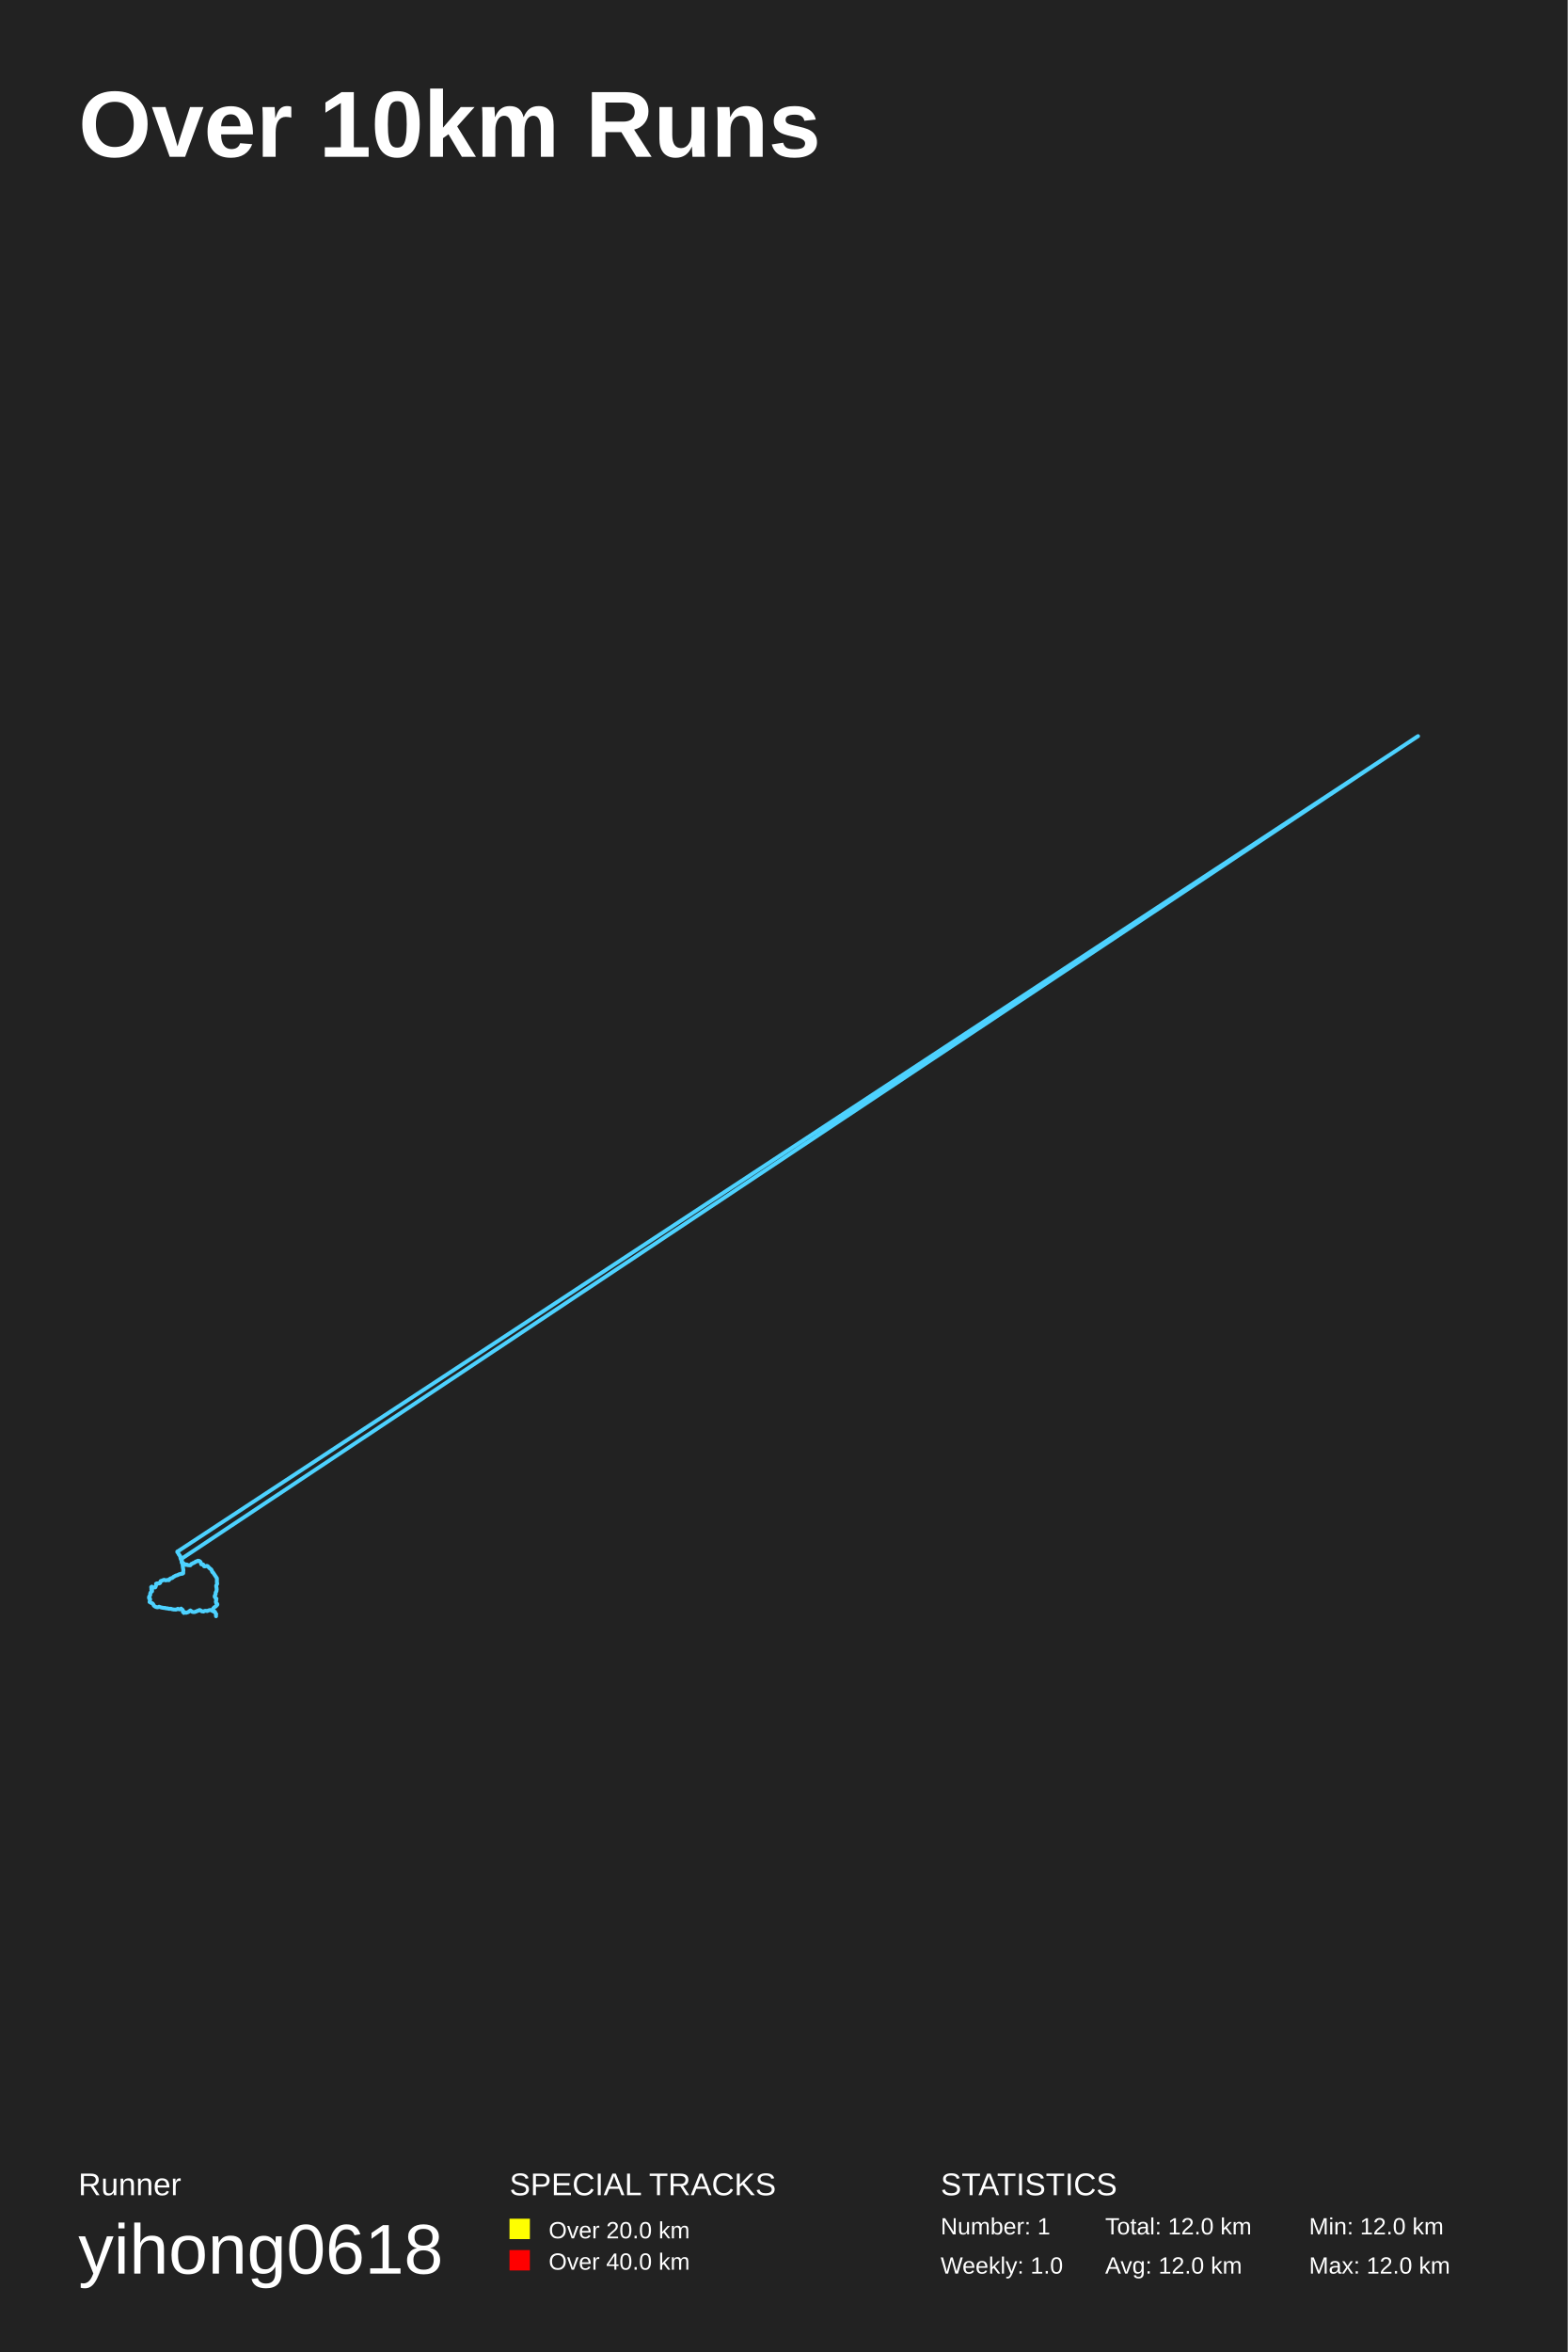
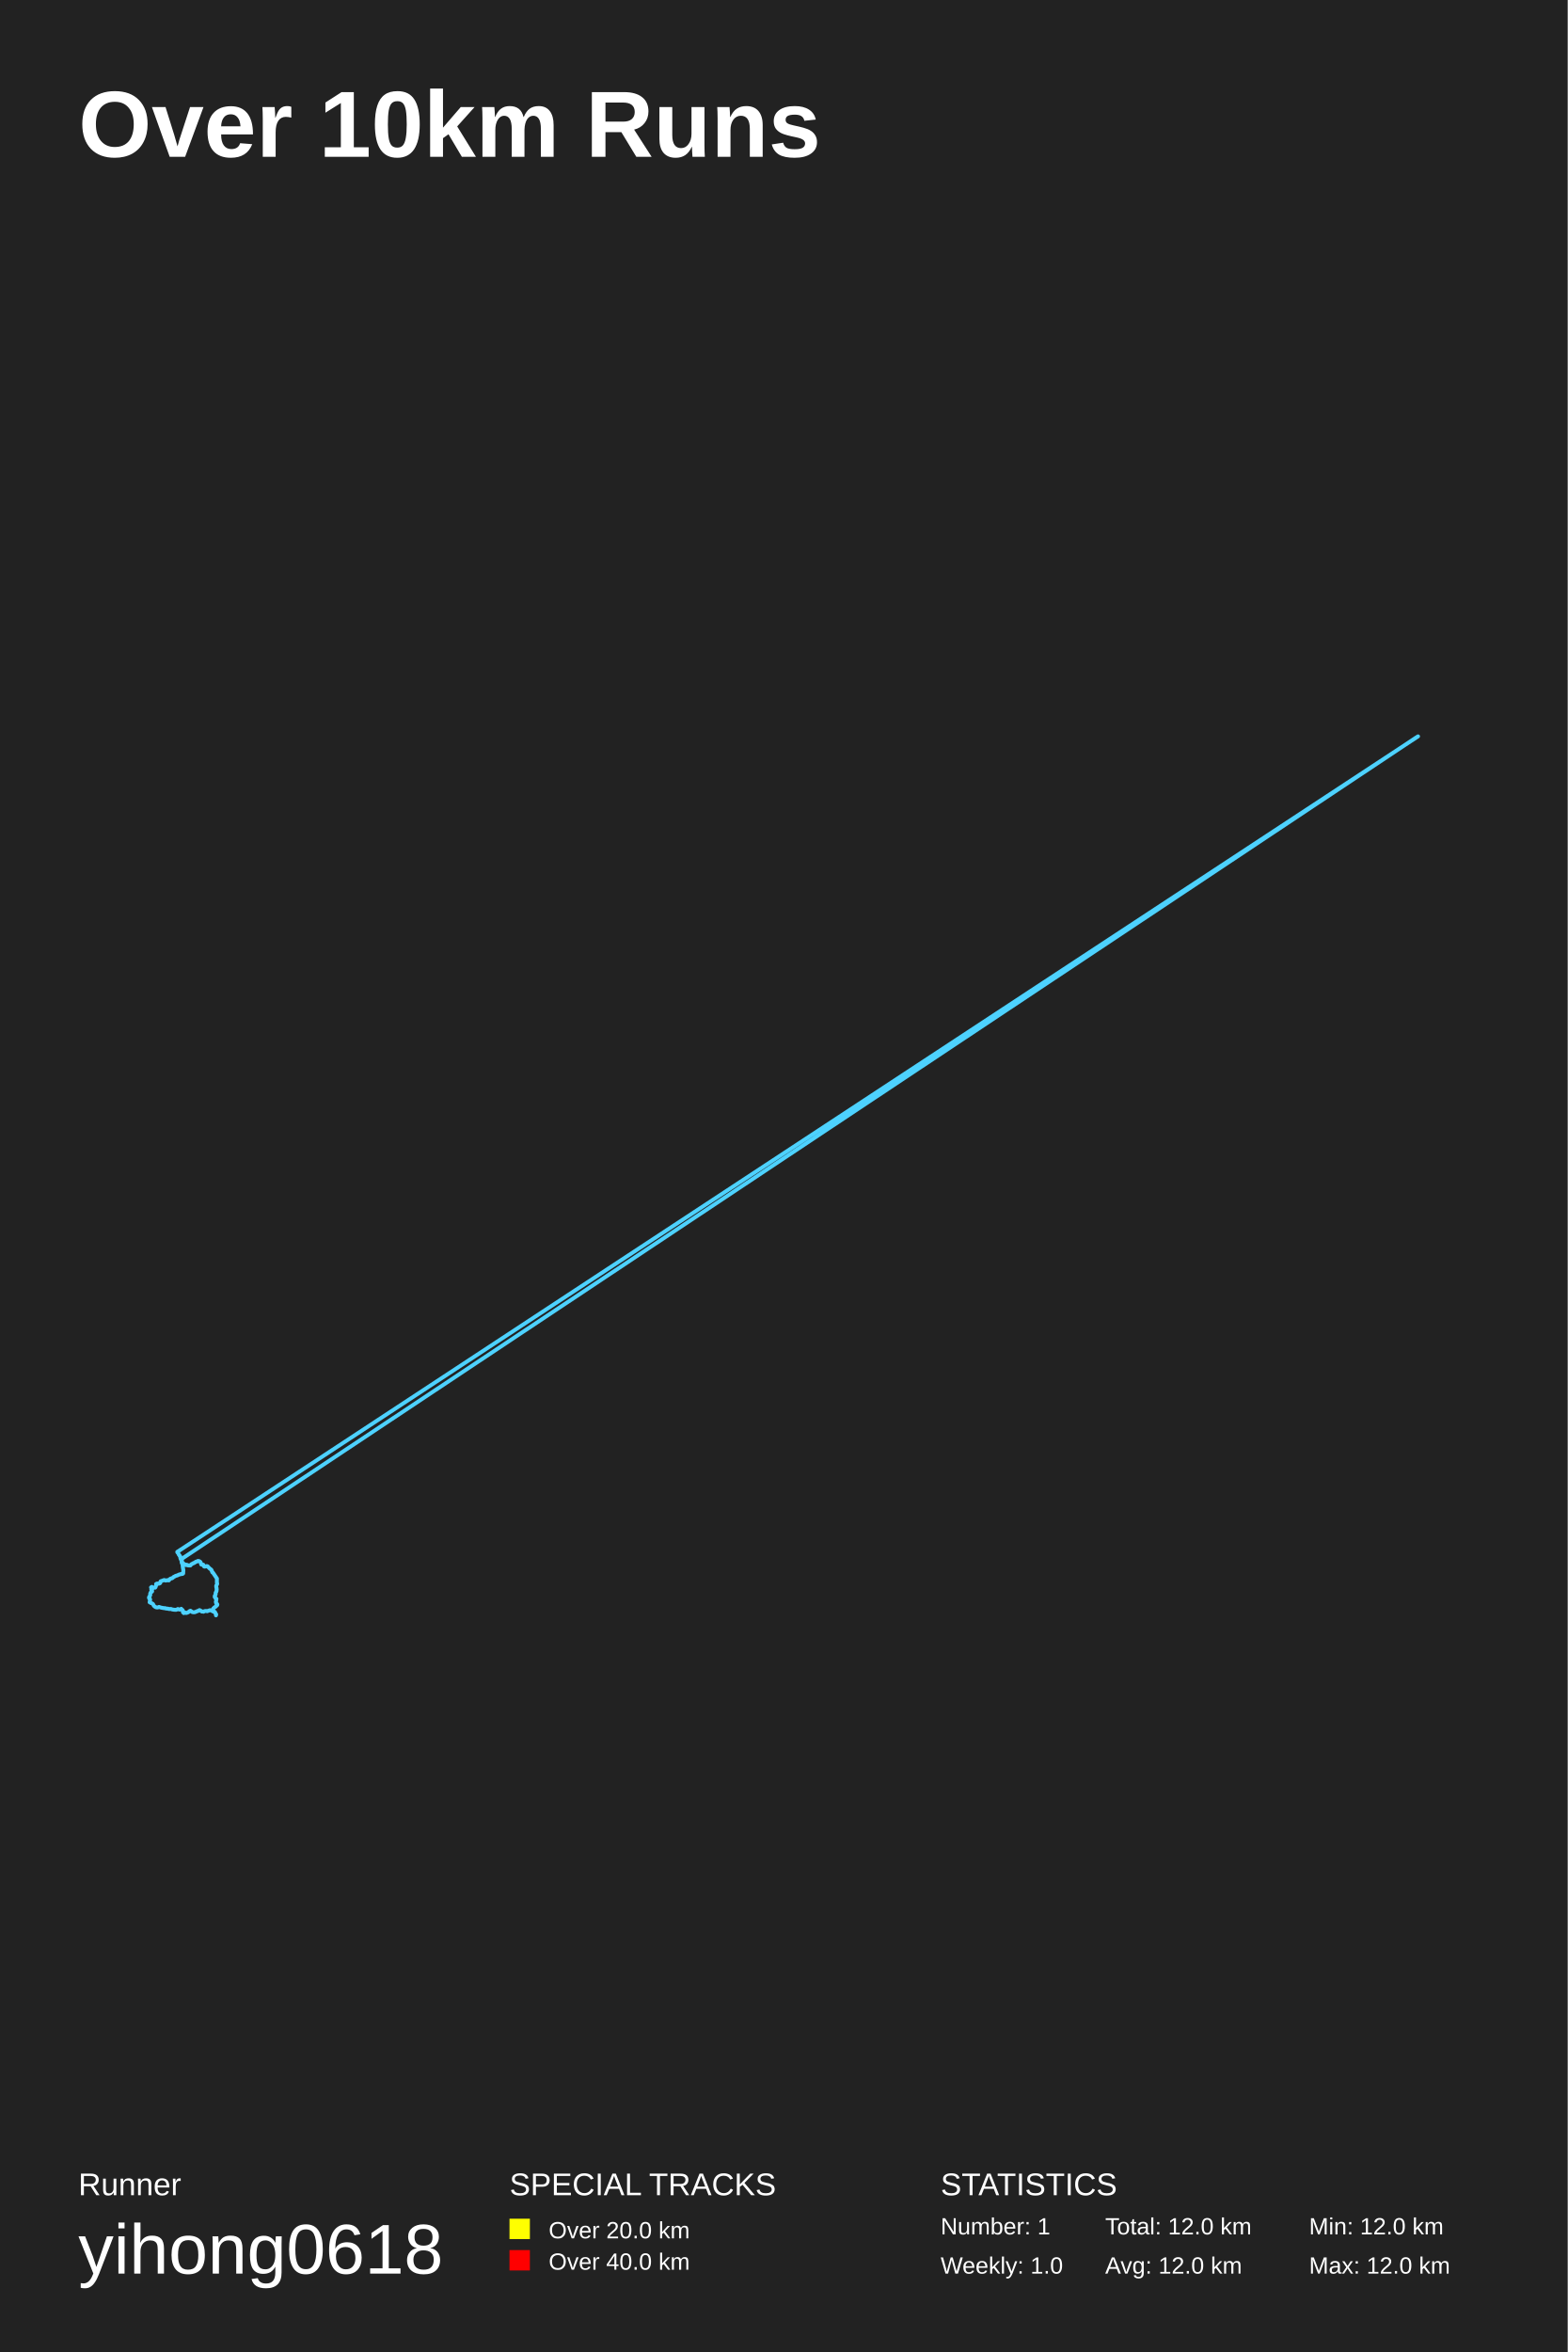
<svg xmlns="http://www.w3.org/2000/svg" baseProfile="full" height="300mm" version="1.1" viewBox="0,0,200,300" width="200mm">
  <defs />
  <rect fill="#222222" height="300" width="200" x="0" y="0" />
  <text fill="#FFFFFF" style="font-size:12px; font-family:Arial; font-weight:bold;" x="10" y="20">Over 10km Runs</text>
  <text fill="#FFFFFF" style="font-size:4px; font-family:Arial" x="10" y="280">Runner</text>
  <text fill="#FFFFFF" style="font-size:9px; font-family:Arial" x="10" y="290">yihong0618</text>
  <text fill="#FFFFFF" style="font-size:4px; font-family:Arial" x="65" y="280">SPECIAL TRACKS</text>
  <rect fill="yellow" height="2.6" width="2.6" x="65" y="283" />
  <text fill="#FFFFFF" style="font-size:3px; font-family:Arial" x="70" y="285.5">Over 20.0 km</text>
  <rect fill="red" height="2.6" width="2.6" x="65" y="287" />
  <text fill="#FFFFFF" style="font-size:3px; font-family:Arial" x="70" y="289.5">Over 40.0 km</text>
  <text fill="#FFFFFF" style="font-size:4px; font-family:Arial" x="120" y="280">STATISTICS</text>
  <text fill="#FFFFFF" style="font-size:3px; font-family:Arial" x="120" y="285">Number: 1</text>
  <text fill="#FFFFFF" style="font-size:3px; font-family:Arial" x="120" y="290">Weekly: 1.0</text>
  <text fill="#FFFFFF" style="font-size:3px; font-family:Arial" x="141" y="285">Total: 12.0 km</text>
  <text fill="#FFFFFF" style="font-size:3px; font-family:Arial" x="141" y="290">Avg: 12.0 km</text>
  <text fill="#FFFFFF" style="font-size:3px; font-family:Arial" x="167" y="285">Min: 12.0 km</text>
  <text fill="#FFFFFF" style="font-size:3px; font-family:Arial" x="167" y="290">Max: 12.0 km</text>
-   <polyline fill="none" opacity="1" points="27.243,205.529 27.243,205.529 27.214,205.534 27.224,205.534 27.224,205.529 27.219,205.534 27.214,205.539 27.214,205.544 27.219,205.539 27.134,205.439 27.138,205.334 27.153,205.249 27.191,205.17 27.248,205.102 27.319,205.039 27.352,204.997 27.457,204.944 27.552,204.87 27.637,204.77 27.699,204.723 27.728,204.644 27.699,204.565 27.599,204.507 27.566,204.417 27.533,204.291 27.566,204.222 27.58,204.143 27.566,204.038 27.614,203.927 27.552,203.843 27.481,203.811 27.462,203.753 27.39,203.674 27.405,203.516 27.462,203.448 27.514,203.353 27.504,203.237 27.519,203.116 27.595,203 27.623,202.916 27.628,202.805 27.656,202.705 27.628,202.626 27.628,202.526 27.604,202.452 27.59,202.373 27.58,202.247 27.652,202.12 27.704,202.031 27.699,201.936 27.666,201.831 27.671,201.72 27.671,201.604 27.671,201.478 27.675,201.32 27.656,201.288 27.167,200.556 27.096,200.53 27.062,200.472 27.043,200.403 27.029,200.329 27.005,200.319 26.982,200.25 26.953,200.198 26.906,200.14 26.849,200.124 26.787,200.061 26.768,200.066 26.706,199.982 26.649,199.934 26.549,199.85 26.507,199.771 26.426,199.745 26.388,199.729 26.293,199.76 26.222,199.776 26.141,199.792 26.041,199.782 25.998,199.703 25.974,199.624 25.932,199.56 25.87,199.534 25.765,199.555 25.704,199.534 25.699,199.508 25.718,199.492 25.723,199.497 25.723,199.487 25.694,199.508 25.68,199.513 25.67,199.518 25.689,199.523 25.694,199.518 25.68,199.508 25.694,199.492 25.699,199.492 25.642,199.408 25.618,199.334 25.609,199.281 25.566,199.213 25.542,199.192 25.518,199.16 25.457,199.139 25.409,199.097 25.343,199.113 25.29,199.076 25.267,199.081 25.267,199.07 25.195,199.097 25.134,199.128 25.086,199.165 25.043,199.165 24.982,199.176 24.944,199.207 24.877,199.25 24.829,199.302 24.782,199.323 24.753,199.323 24.692,199.365 24.658,199.36 24.582,199.408 24.502,199.455 24.416,199.481 24.354,199.566 24.288,199.65 24.212,199.655 24.15,199.65 24.079,199.65 24.003,199.639 23.941,199.639 23.974,199.618 23.965,199.613 23.965,199.634 23.97,199.624 23.917,199.629 23.879,199.581 23.822,199.555 23.784,199.587 23.708,199.602 23.67,199.539 23.589,199.555 23.528,199.539 23.471,199.465 23.423,199.408 23.361,199.376 23.357,199.371 23.342,199.365 23.304,199.297 23.257,199.26 23.195,199.255 23.195,199.26 23.209,199.255 23.171,199.228 23.176,199.155 23.2,199.097 23.205,199.034 23.133,198.997 23.114,198.939 23.091,198.891 23.057,198.844 23.043,198.781 23.015,198.691 23.005,198.617 22.981,198.459 22.915,198.417 22.882,198.333 22.829,198.301 22.806,198.264 22.777,198.175 22.725,198.101 22.682,198.033 22.673,197.98 22.663,197.98 22.625,197.98 22.639,197.985 22.644,197.99 22.635,197.98 22.639,197.975 22.639,197.975 22.649,197.98 22.687,197.933 22.696,197.901 22.692,197.922 22.62,197.901 22.635,197.917 22.625,197.922 22.62,197.938 22.63,197.933 22.63,197.927 22.63,197.922 22.63,197.917 22.63,197.917 22.639,197.917 22.635,197.911 180.91,93.897 180.815,93.955 180.815,93.955 180.815,93.955 180.815,93.955 180.819,93.95 180.629,94.072 23.095,198.87 23.119,198.986 23.195,199.028 23.181,199.118 23.176,199.213 23.186,199.307 23.224,199.386 23.281,199.471 23.309,199.555 23.3,199.681 23.319,199.771 23.333,199.934 23.361,200.066 23.376,200.171 23.395,200.261 23.38,200.408 23.366,200.53 23.38,200.603 23.371,200.667 23.252,200.74 23.091,200.735 22.996,200.782 22.891,200.788 22.782,200.84 22.658,200.904 22.554,200.94 22.444,200.962 22.373,200.998 22.297,201.056 22.202,201.088 22.107,201.141 22.079,201.193 22.05,201.22 22.06,201.204 22.031,201.22 21.993,201.267 21.927,201.288 21.851,201.304 21.756,201.325 21.694,201.383 21.627,201.409 21.604,201.457 21.561,201.546 21.475,201.557 21.404,201.53 21.314,201.53 21.223,201.562 21.133,201.578 21.057,201.552 20.986,201.509 20.9,201.515 20.829,201.552 20.772,201.557 20.725,201.588 20.658,201.615 20.563,201.641 20.497,201.667 20.459,201.741 20.425,201.815 20.444,201.878 20.397,201.926 20.368,201.936 20.34,201.957 20.297,201.962 20.226,201.984 20.135,201.968 20.059,201.952 19.964,201.984 19.907,202.01 19.926,202.047 19.936,202.11 19.926,202.173 19.907,202.194 19.893,202.236 19.888,202.284 19.865,202.331 19.855,202.4 19.789,202.479 19.694,202.458 19.622,202.489 19.584,202.51 19.494,202.552 19.428,202.542 19.413,202.51 19.375,202.479 19.366,202.489 19.342,202.442 19.328,202.437 19.356,202.426 19.371,202.373 19.38,202.389 19.333,202.431 19.285,202.437 19.318,202.547 19.304,202.689 19.333,202.816 19.409,202.911 19.385,202.995 19.28,203.027 19.209,203.142 19.152,203.269 19.176,203.401 19.128,203.522 19.038,203.638 19.005,203.759 19.038,203.911 19.133,203.922 19.157,204.012 19.143,204.085 19.119,204.191 19.081,204.338 19.176,204.38 19.257,204.443 19.375,204.48 19.47,204.528 19.565,204.659 19.608,204.775 19.727,204.881 19.879,204.965 20.021,205.002 20.14,205.012 20.292,204.939 20.421,204.986 20.554,205.028 20.706,205.06 20.862,205.086 21.01,205.102 21.067,205.091 21.157,205.144 21.276,205.149 21.39,205.149 21.485,205.191 21.613,205.207 21.732,205.197 21.851,205.213 21.965,205.26 22.079,205.276 22.193,205.297 22.316,205.297 22.463,205.302 22.592,205.249 22.696,205.202 22.787,205.249 22.92,205.281 23.024,205.255 23.11,205.176 23.148,205.27 23.276,205.313 23.357,205.465 23.333,205.602 23.404,205.666 23.452,205.734 23.566,205.639 23.742,205.713 23.894,205.666 24.05,205.602 24.15,205.508 24.288,205.418 24.416,205.508 24.516,205.587 24.677,205.618 24.863,205.613 24.953,205.565 25.072,205.534 25.186,205.46 25.319,205.444 25.433,205.36 25.518,205.371 25.632,205.439 25.746,205.529 25.851,205.523 25.96,205.555 26.041,205.502 26.155,205.465 26.293,205.46 26.431,205.492 26.54,205.439 26.654,205.397 26.725,205.376 26.825,205.355 26.963,205.402 27.067,205.455 27.186,205.476 27.257,205.502 27.376,205.544 27.457,205.644 27.481,205.766 27.58,205.876 27.547,206.008 27.561,206.15" stroke="#4DD2FF" stroke-dasharray="none" stroke-linecap="round" stroke-linejoin="round" stroke-width="0.5" />
+   <polyline fill="none" opacity="1" points="27.243,205.56 27.214,205.56 27.224,205.56 27.224,205.56 27.214,205.571 27.214,205.565 27.214,205.565 27.219,205.565 27.134,205.455 27.138,205.344 27.153,205.276 27.195,205.191 27.253,205.128 27.319,205.065 27.357,205.018 27.462,204.965 27.552,204.891 27.642,204.791 27.704,204.744 27.728,204.665 27.694,204.586 27.595,204.528 27.566,204.438 27.533,204.312 27.566,204.243 27.58,204.159 27.566,204.059 27.614,203.943 27.542,203.864 27.481,203.832 27.457,203.78 27.39,203.695 27.409,203.532 27.471,203.469 27.509,203.369 27.504,203.258 27.519,203.132 27.595,203.026 27.623,202.932 27.628,202.826 27.656,202.721 27.628,202.647 27.628,202.547 27.604,202.479 27.59,202.394 27.585,202.268 27.652,202.136 27.704,202.052 27.699,201.957 27.666,201.857 27.671,201.741 27.671,201.625 27.671,201.499 27.675,201.341 27.656,201.314 27.167,200.588 27.091,200.551 27.067,200.493 27.043,200.424 27.029,200.356 27.005,200.345 26.982,200.277 26.953,200.219 26.906,200.166 26.844,200.15 26.787,200.087 26.754,200.077 26.701,200.003 26.649,199.961 26.545,199.866 26.502,199.792 26.426,199.771 26.388,199.755 26.302,199.787 26.217,199.803 26.131,199.824 26.036,199.808 25.998,199.729 25.97,199.645 25.932,199.581 25.856,199.566 25.761,199.587 25.704,199.56 25.699,199.534 25.718,199.518 25.713,199.523 25.723,199.513 25.694,199.534 25.68,199.529 25.67,199.545 25.699,199.566 25.694,199.545 25.68,199.534 25.699,199.513 25.694,199.518 25.637,199.423 25.618,199.36 25.609,199.302 25.566,199.239 25.547,199.218 25.518,199.186 25.447,199.165 25.409,199.123 25.343,199.139 25.29,199.102 25.267,199.107 25.267,199.097 25.195,199.128 25.134,199.155 25.086,199.192 25.039,199.186 24.982,199.207 24.944,199.239 24.877,199.276 24.829,199.329 24.782,199.35 24.744,199.35 24.692,199.392 24.658,199.386 24.578,199.439 24.502,199.481 24.416,199.513 24.354,199.592 24.288,199.676 24.212,199.681 24.141,199.676 24.079,199.676 24.003,199.666 23.941,199.666 23.974,199.645 23.965,199.639 23.965,199.66 23.96,199.65 23.913,199.65 23.875,199.602 23.822,199.587 23.775,199.613 23.704,199.624 23.67,199.56 23.589,199.581 23.528,199.566 23.471,199.492 23.423,199.434 23.361,199.402 23.357,199.397 23.333,199.392 23.304,199.323 23.252,199.276 23.195,199.286 23.2,199.286 23.2,199.281 23.171,199.255 23.181,199.181 23.2,199.118 23.205,199.06 23.133,199.023 23.114,198.965 23.091,198.912 23.053,198.865 23.043,198.802 23.01,198.712 23.005,198.644 22.977,198.486 22.91,198.444 22.882,198.359 22.825,198.322 22.806,198.285 22.777,198.196 22.725,198.122 22.677,198.059 22.673,198.006 22.654,198.001 22.635,198.012 22.644,198.006 22.644,198.017 22.63,198.006 22.644,198.001 22.639,198.001 22.654,198.006 22.687,197.954 22.696,197.927 22.696,197.948 22.62,197.933 22.63,197.948 22.625,197.948 22.616,197.964 22.625,197.954 22.63,197.954 22.63,197.948 22.63,197.943 22.635,197.938 22.639,197.943 22.63,197.938 180.91,93.924 180.815,93.982 180.815,93.982 180.815,93.982 180.815,93.982 180.724,94.04 180.629,94.098 23.095,198.897 23.129,199.012 23.195,199.055 23.181,199.149 23.176,199.239 23.19,199.35 23.224,199.418 23.281,199.497 23.309,199.581 23.3,199.724 23.319,199.803 23.333,199.966 23.361,200.098 23.376,200.203 23.39,200.298 23.38,200.44 23.366,200.556 23.38,200.63 23.357,200.709 23.243,200.767 23.091,200.761 22.996,200.809 22.872,200.825 22.772,200.872 22.658,200.93 22.554,200.967 22.44,200.993 22.373,201.025 22.292,201.077 22.202,201.114 22.107,201.172 22.079,201.22 22.05,201.241 22.06,201.23 22.031,201.246 21.993,201.293 21.927,201.314 21.836,201.33 21.756,201.351 21.694,201.409 21.627,201.436 21.599,201.488 21.556,201.573 21.466,201.583 21.404,201.557 21.314,201.557 21.219,201.588 21.133,201.604 21.057,201.578 20.981,201.536 20.896,201.546 20.824,201.583 20.772,201.583 20.725,201.615 20.644,201.646 20.563,201.667 20.497,201.694 20.459,201.768 20.43,201.847 20.444,201.904 20.397,201.952 20.359,201.962 20.33,201.984 20.297,201.989 20.216,202.01 20.131,201.989 20.059,201.978 19.96,202.015 19.912,202.041 19.926,202.073 19.936,202.136 19.926,202.205 19.907,202.221 19.893,202.263 19.888,202.31 19.865,202.358 19.855,202.426 19.784,202.51 19.694,202.484 19.622,202.516 19.575,202.531 19.494,202.584 19.428,202.568 19.413,202.537 19.371,202.516 19.366,202.51 19.342,202.468 19.328,202.463 19.356,202.452 19.371,202.405 19.38,202.415 19.333,202.458 19.266,202.473 19.318,202.573 19.299,202.721 19.333,202.842 19.413,202.942 19.385,203.021 19.266,203.058 19.2,203.169 19.152,203.306 19.176,203.427 19.128,203.548 19.038,203.674 19.005,203.785 19.057,203.927 19.138,203.959 19.152,204.048 19.147,204.122 19.119,204.222 19.086,204.37 19.181,204.417 19.257,204.47 19.375,204.507 19.489,204.57 19.57,204.691 19.618,204.802 19.727,204.907 19.884,205.007 20.026,205.033 20.14,205.028 20.292,204.965 20.421,205.012 20.563,205.055 20.715,205.086 20.872,205.112 21.01,205.128 21.071,205.118 21.157,205.17 21.276,205.176 21.395,205.181 21.485,205.213 21.623,205.234 21.746,205.223 21.86,205.239 21.965,205.286 22.079,205.302 22.202,205.323 22.326,205.328 22.478,205.334 22.601,205.276 22.696,205.228 22.796,205.276 22.92,205.307 23.029,205.281 23.119,205.202 23.152,205.302 23.281,205.349 23.352,205.497 23.333,205.629 23.404,205.713 23.452,205.755 23.58,205.666 23.746,205.739 23.898,205.697 24.05,205.623 24.16,205.513 24.297,205.45 24.416,205.534 24.521,205.618 24.687,205.644 24.863,205.639 24.953,205.592 25.077,205.555 25.195,205.481 25.333,205.465 25.442,205.371 25.528,205.402 25.632,205.465 25.746,205.555 25.87,205.55 25.965,205.576 26.046,205.523 26.155,205.492 26.298,205.481 26.435,205.513 26.54,205.465 26.668,205.423 26.73,205.397 26.825,205.381 26.963,205.428 27.072,205.481 27.191,205.508 27.267,205.529 27.376,205.571 27.457,205.671 27.481,205.802 27.58,205.908 27.552,206.04" stroke="#4DD2FF" stroke-dasharray="none" stroke-linecap="round" stroke-linejoin="round" stroke-width="0.5" />
</svg>
